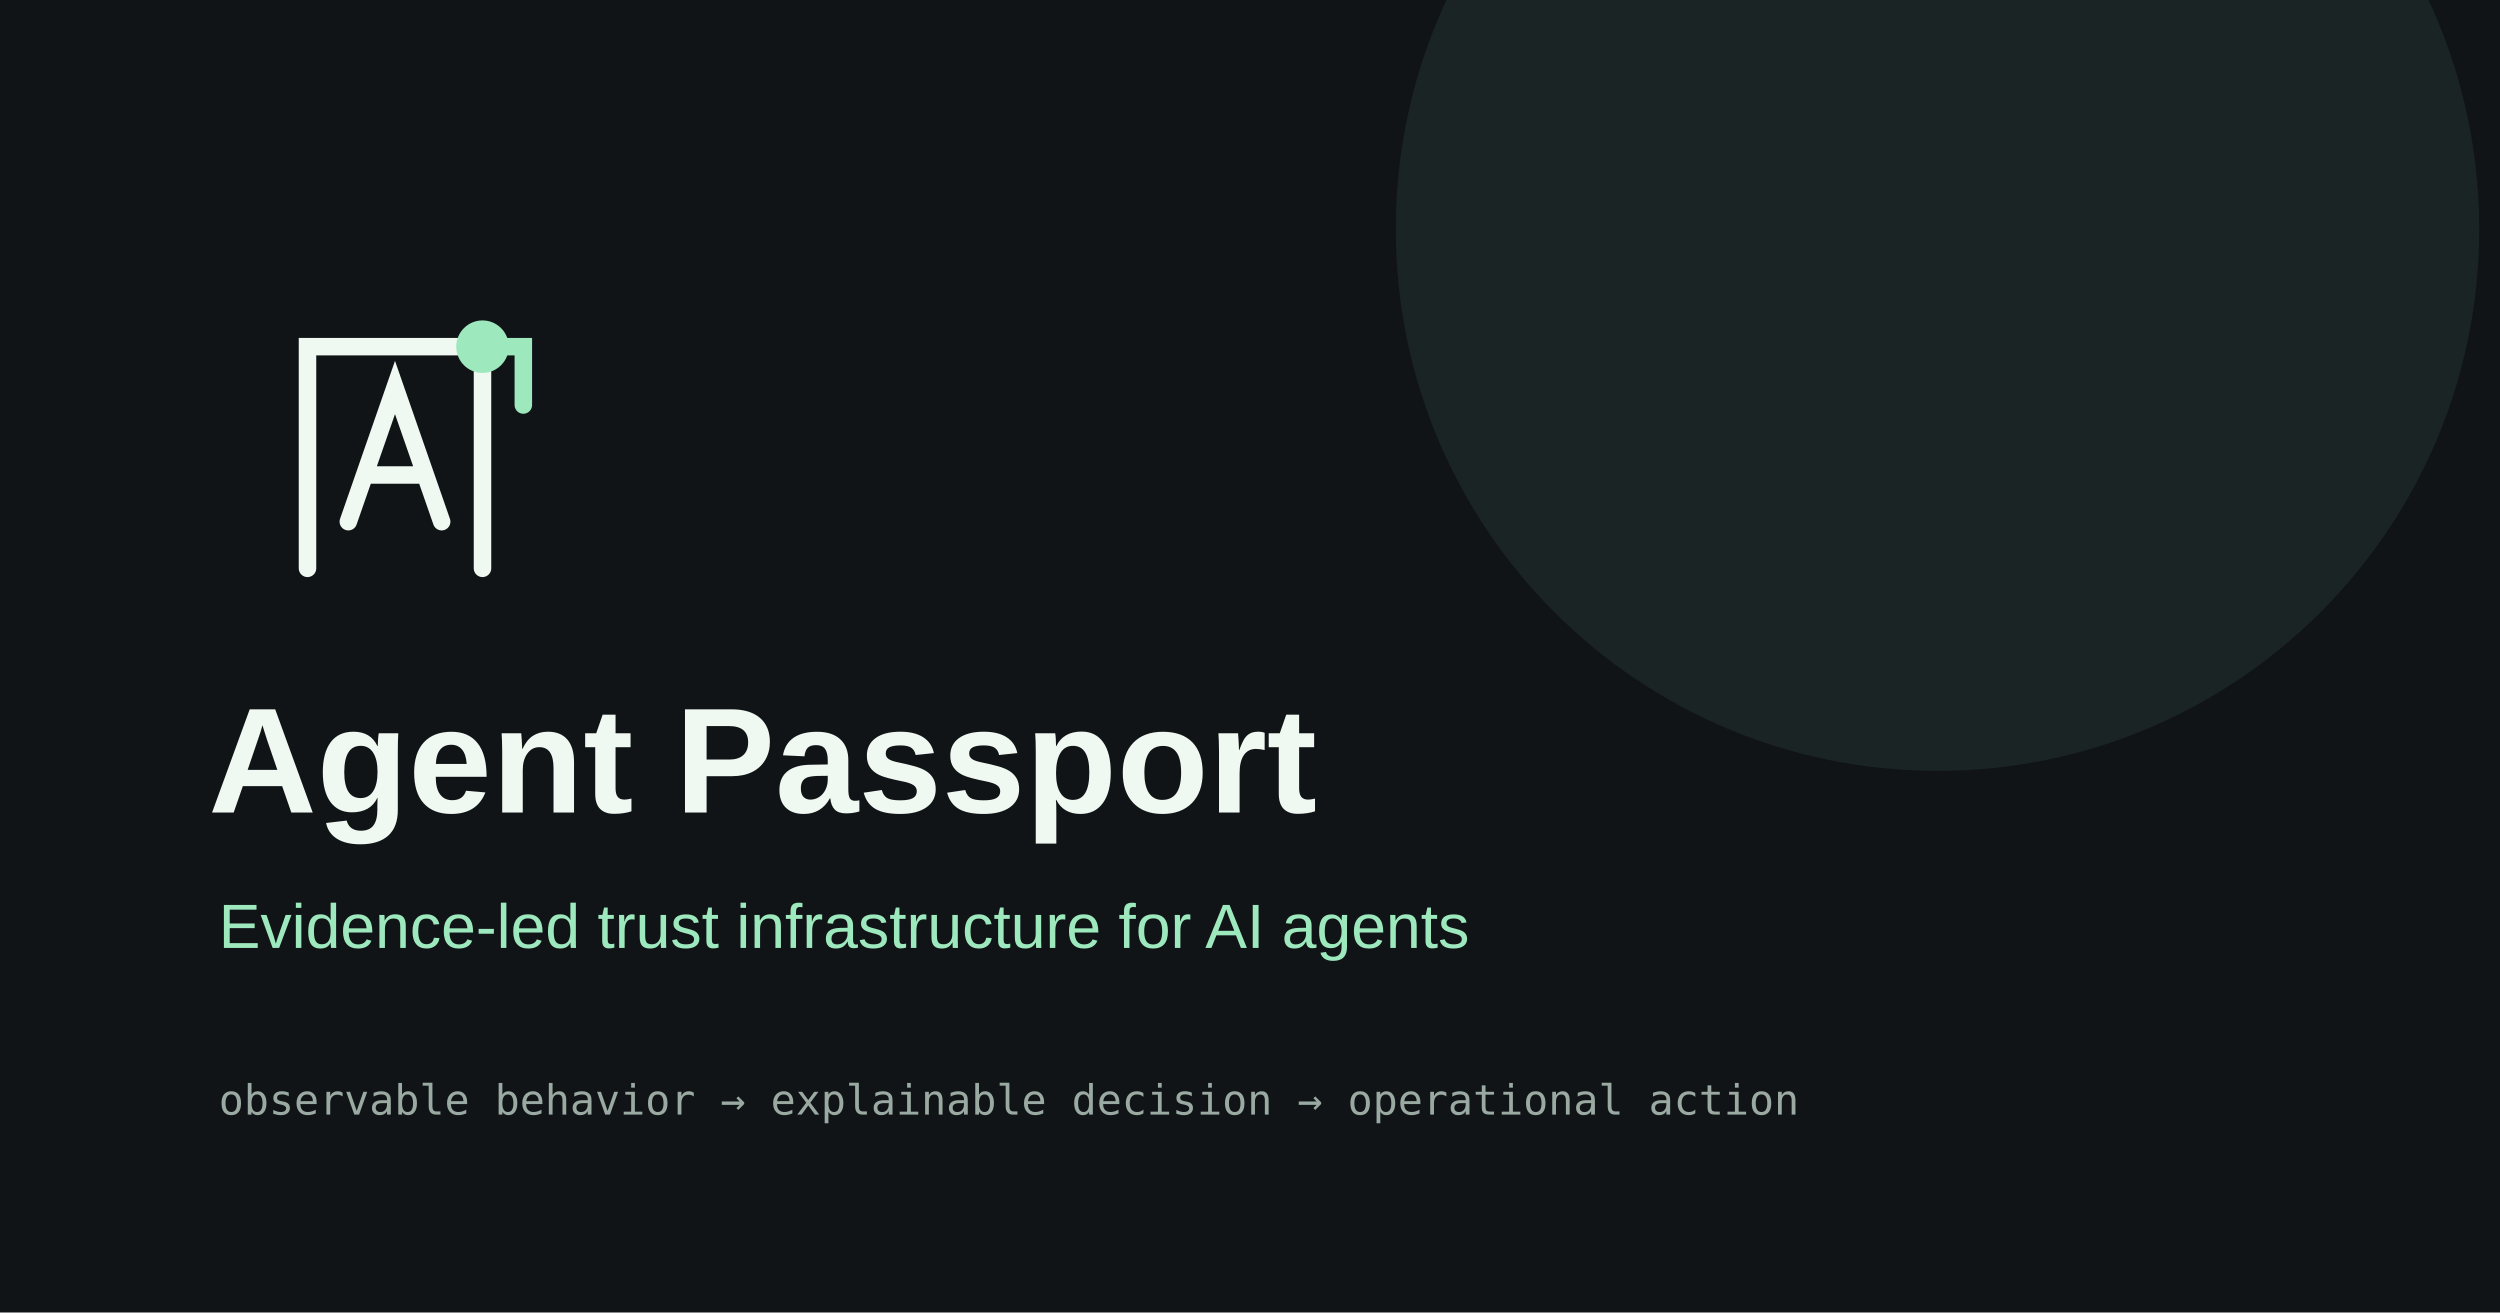
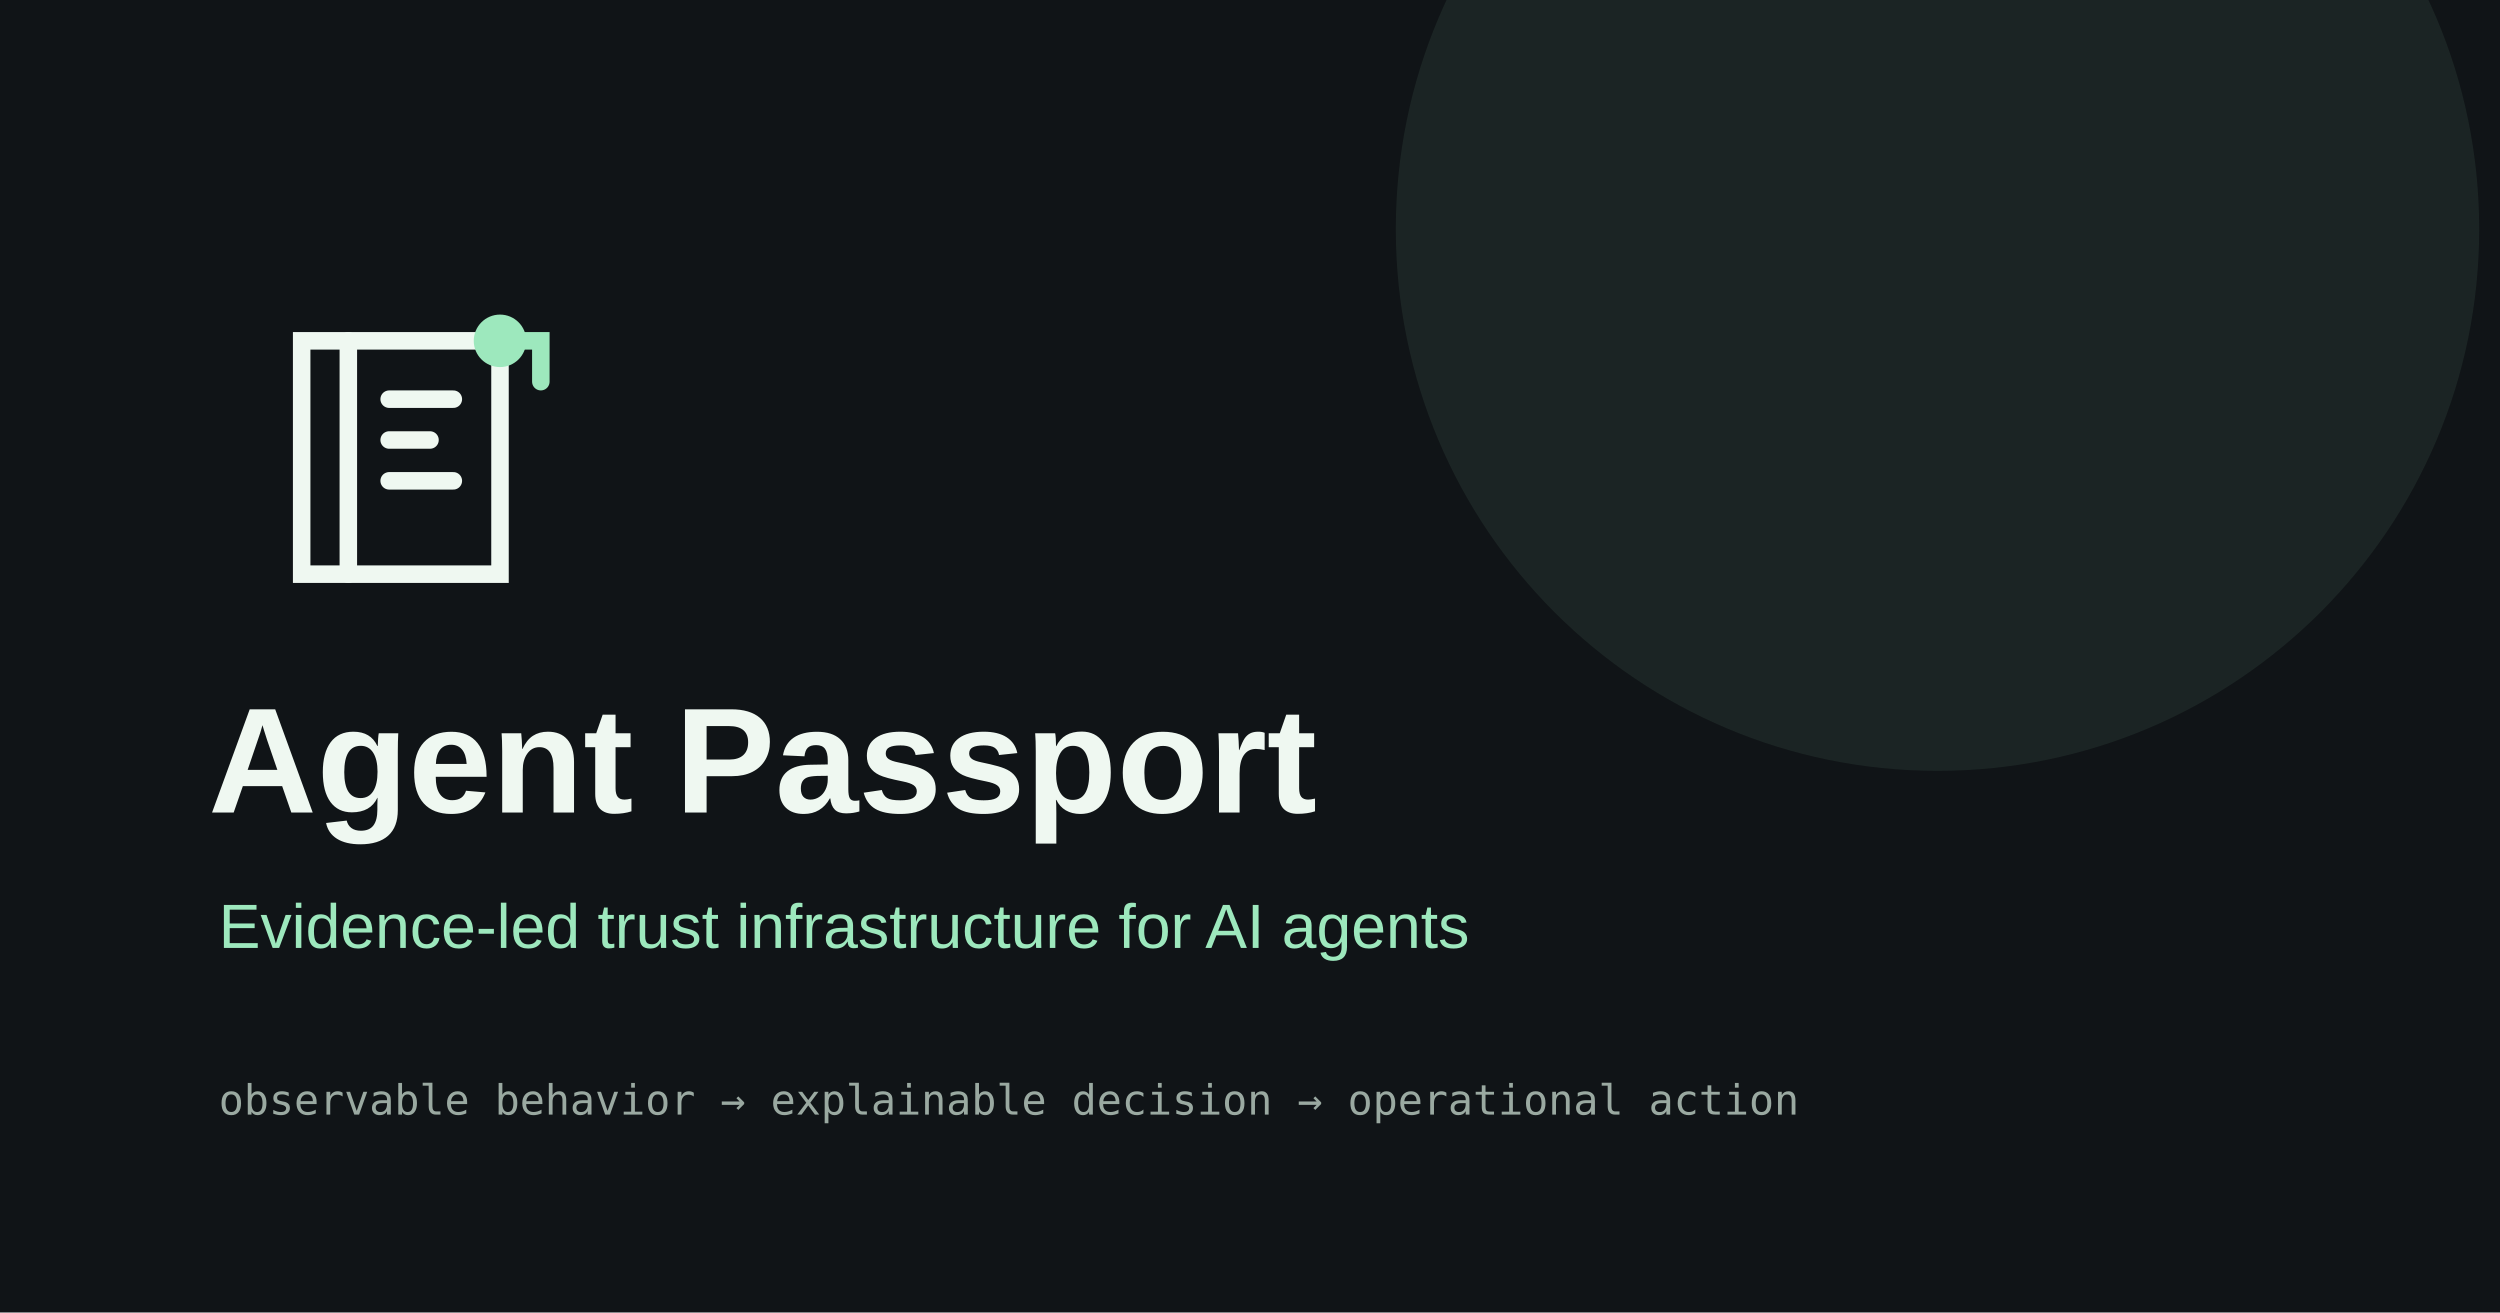
<svg xmlns="http://www.w3.org/2000/svg" width="1200" height="630" viewBox="0 0 1200 630">
  <rect width="1200" height="630" fill="#101417" />
  <circle cx="930" cy="110" r="260" fill="#9de8bd" opacity=".08" />
  <g transform="translate(100 130) scale(2.8)" fill="none" stroke="#eff8f1" stroke-width="3" stroke-linecap="round">
-     <path d="M17 51V13h30v38" />
-     <path d="M24 43 32 20l8 23M27 35h10" />
-     <path d="M47 13h7v10" stroke="#9de8bd" />
-     <circle cx="47" cy="13" r="4.5" fill="#9de8bd" stroke="none" />
+     <path d="M16 52V12h34v40H16Z" />
+     <path d="M24 12v40" />
+     <path d="M31 22h11M31 29h7M31 36h11" />
+     <path d="M50 12h7v7" stroke="#9de8bd" />
+     <circle cx="50" cy="12" r="4.5" fill="#9de8bd" stroke="none" />
  </g>
  <text x="100" y="390" fill="#eff8f1" font-family="Arial, sans-serif" font-size="72" font-weight="700">Agent Passport</text>
  <text x="105" y="455" fill="#9de8bd" font-family="Arial, sans-serif" font-size="30">Evidence-led trust infrastructure for AI agents</text>
  <text x="105" y="535" fill="#9aa9a1" font-family="monospace" font-size="20">observable behavior → explainable decision → operational action</text>
</svg>
